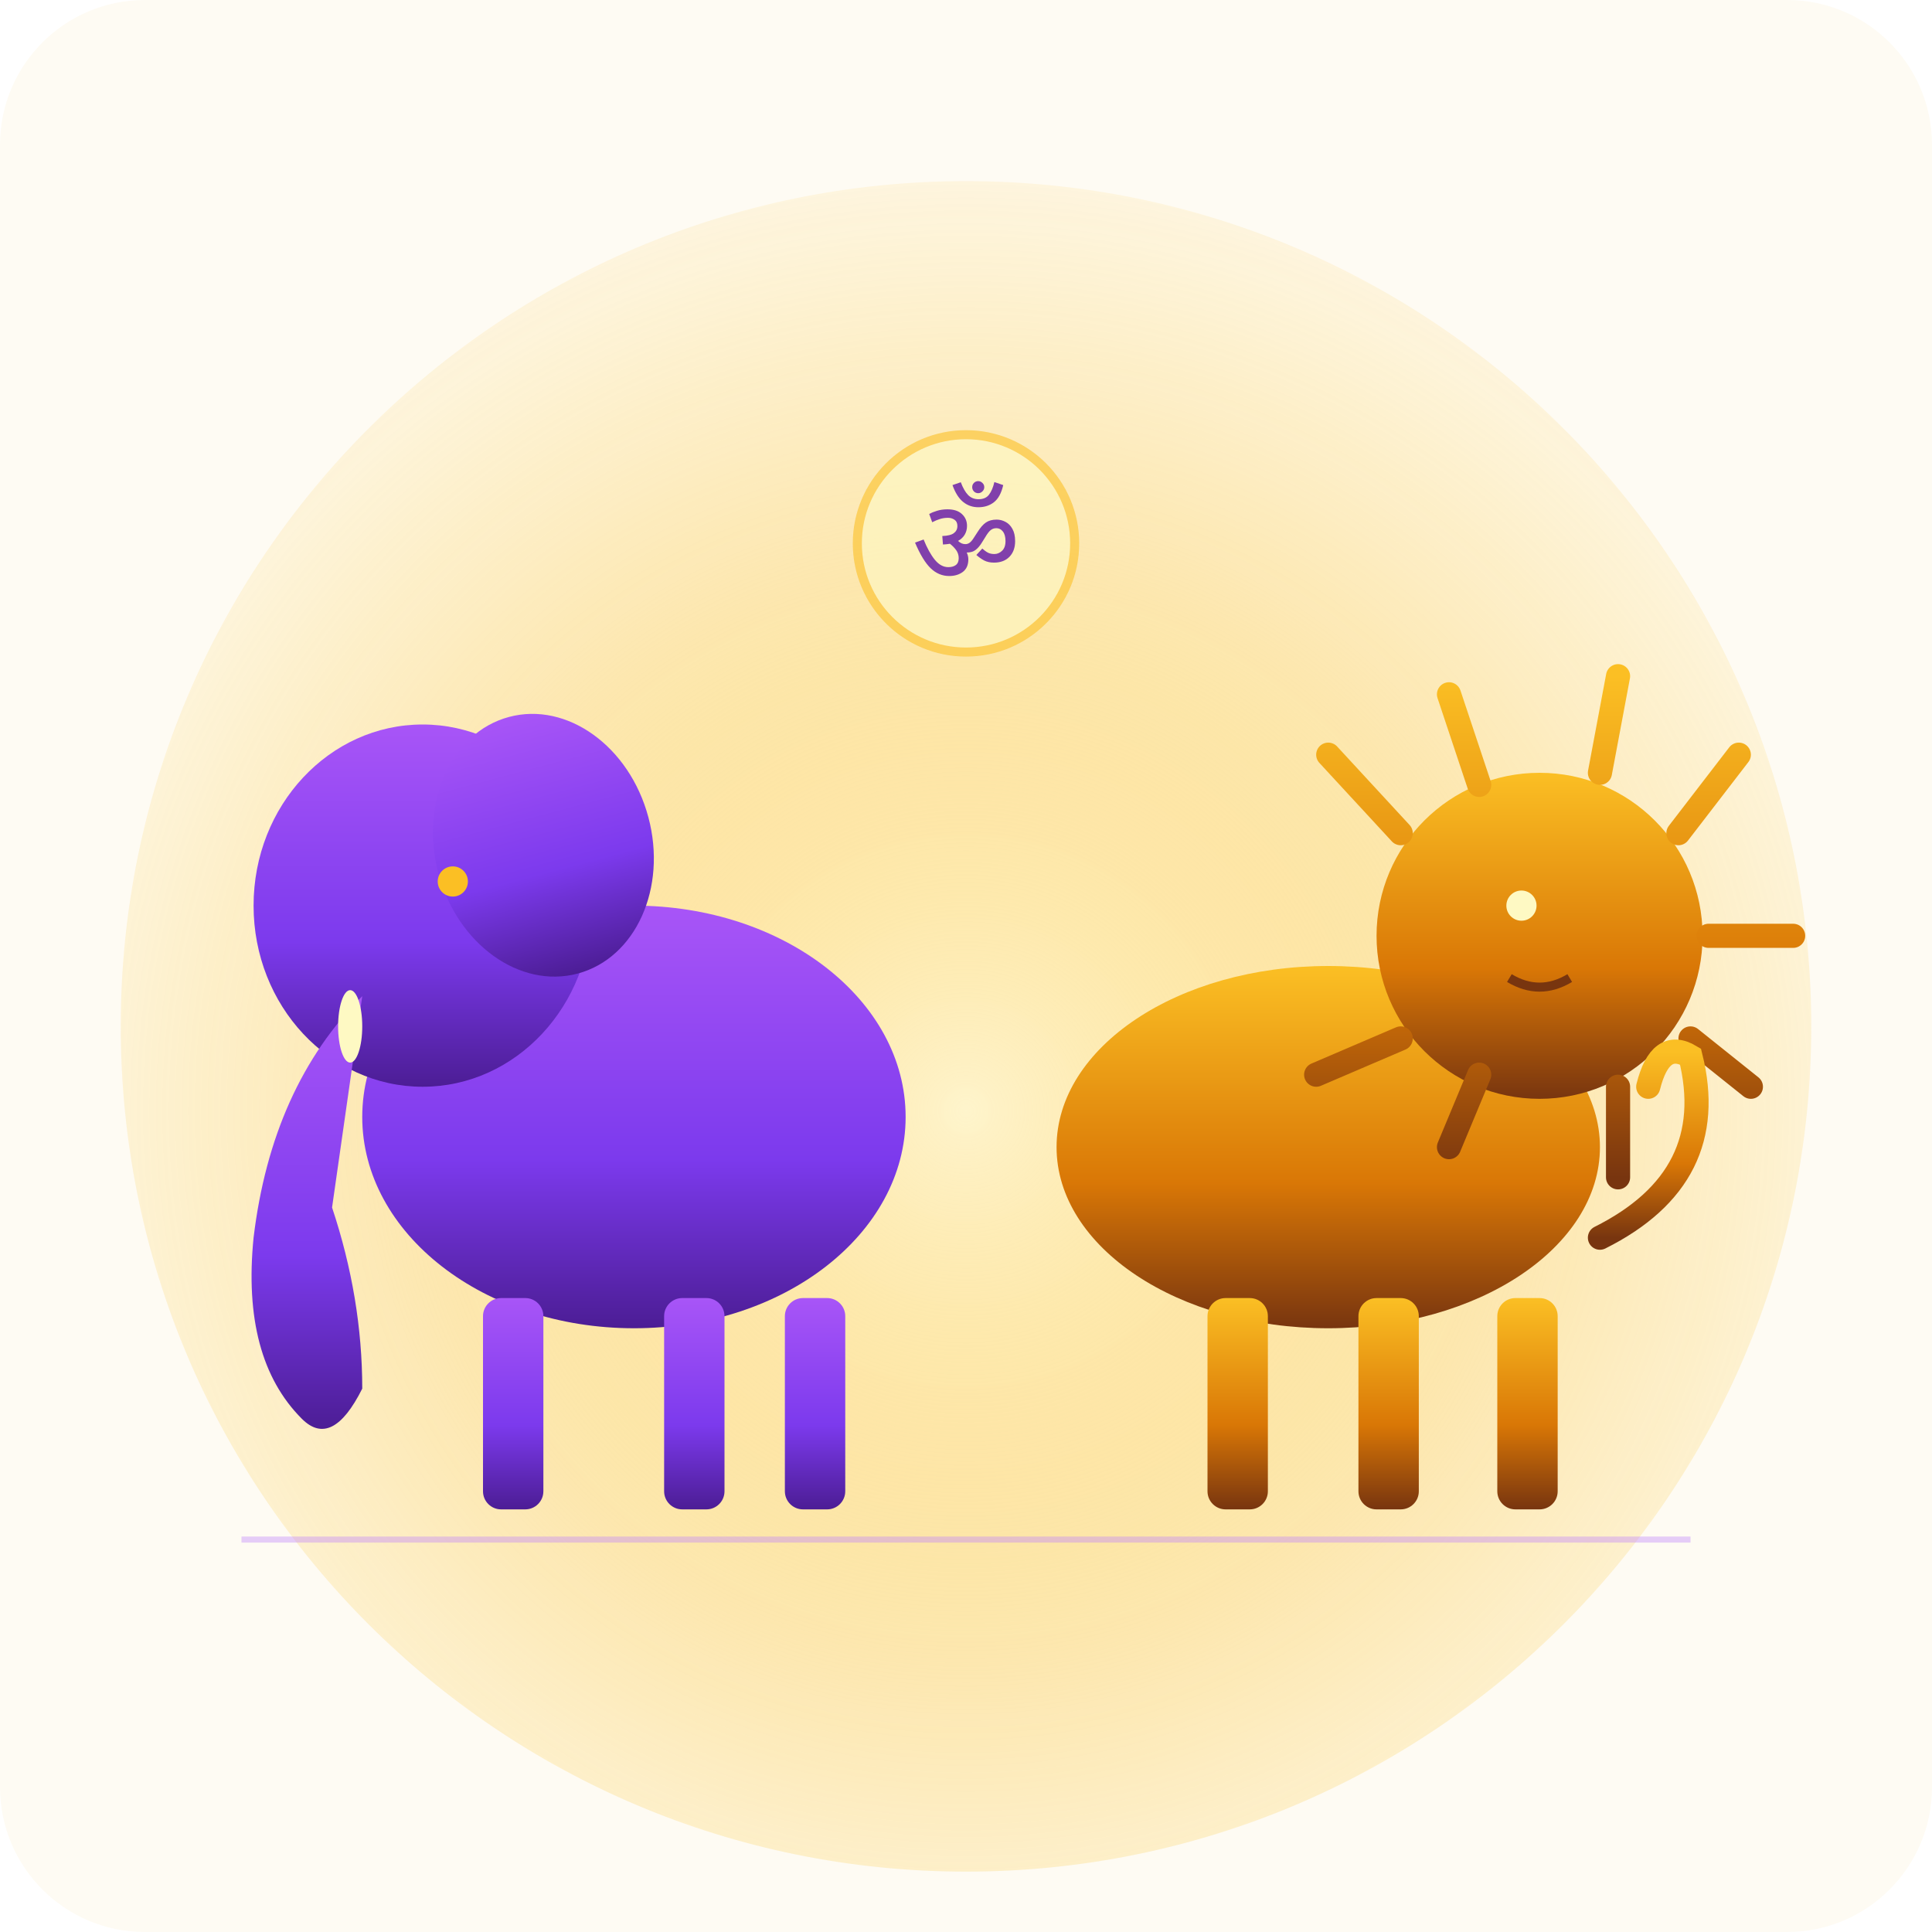
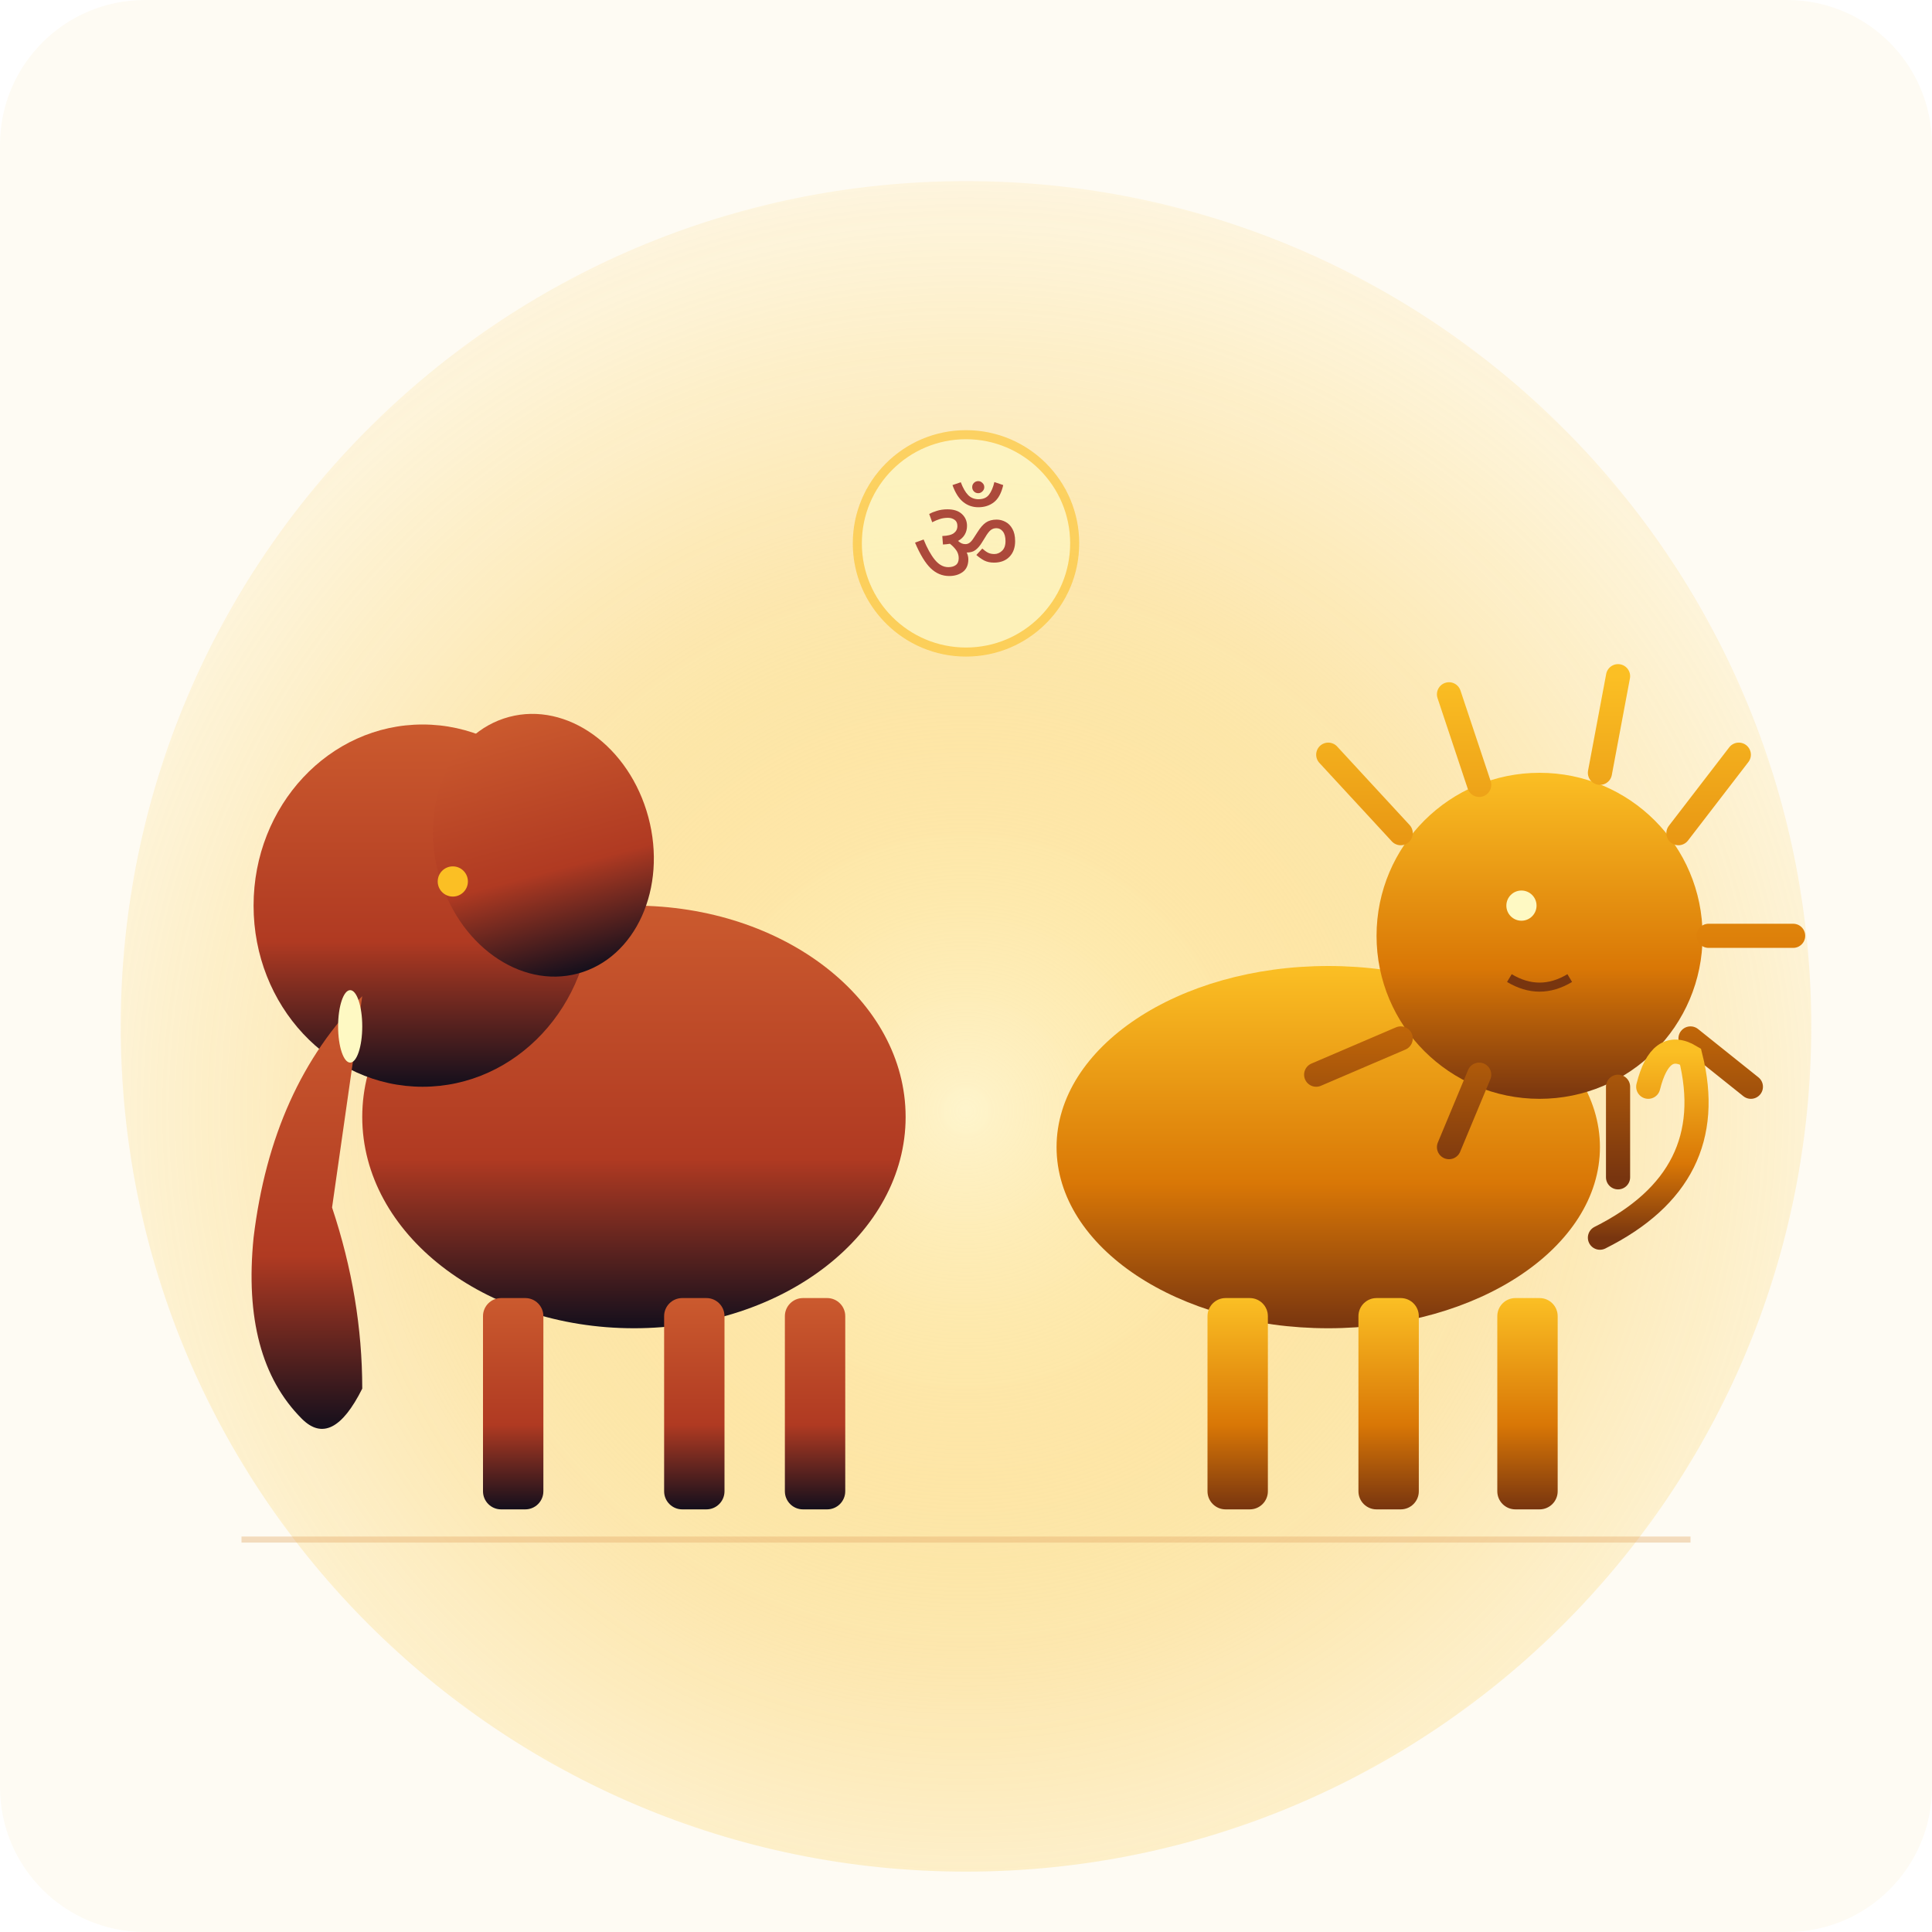
<svg xmlns="http://www.w3.org/2000/svg" viewBox="0 0 320 320" role="img" aria-label="Gajakesari Yoga — the elephant-lion combination">
  <defs>
    <radialGradient id="gaja_aura" cx="0.5" cy="0.55" r="0.65">
      <stop offset="0%" stop-color="#fef3c7" stop-opacity="0.9" />
      <stop offset="55%" stop-color="#fbbf24" stop-opacity="0.3" />
      <stop offset="100%" stop-color="#fbbf24" stop-opacity="0" />
    </radialGradient>
    <linearGradient id="gaja_body" x1="0" y1="0" x2="0" y2="1">
-       <stop offset="0%" stop-color="#a855f7" />
-       <stop offset="60%" stop-color="#7c3aed" />
-       <stop offset="100%" stop-color="#4c1d95" />
+       <stop offset="0%" stop-color="#CB5A2E" />
+       <stop offset="60%" stop-color="#B03A22" />
+       <stop offset="100%" stop-color="#140F1C" />
    </linearGradient>
    <linearGradient id="lion_body" x1="0" y1="0" x2="0" y2="1">
      <stop offset="0%" stop-color="#fbbf24" />
      <stop offset="60%" stop-color="#d97706" />
      <stop offset="100%" stop-color="#78350f" />
    </linearGradient>
  </defs>
  <rect x="0" y="0" width="320" height="320" fill="#fefbf3" rx="24" />
  <circle cx="160" cy="170" r="140" fill="url(#gaja_aura)" />
  <g fill="url(#gaja_body)">
    <ellipse cx="105" cy="185" rx="45" ry="35" />
    <ellipse cx="70" cy="150" rx="28" ry="30" />
    <path d="M 60 165              Q 45 180, 42 205              Q 40 225, 50 235              Q 55 240, 60 230              Q 60 215, 55 200              Z" />
    <ellipse cx="90" cy="140" rx="18" ry="22" transform="rotate(-15 90 140)" />
    <rect x="80" y="215" width="10" height="35" rx="3" />
    <rect x="110" y="215" width="10" height="35" rx="3" />
    <rect x="130" y="215" width="10" height="35" rx="3" />
  </g>
  <circle cx="75" cy="146" r="2.5" fill="#fbbf24" />
  <ellipse cx="58" cy="170" rx="2" ry="6" fill="#fef9c3" />
  <g fill="url(#lion_body)">
    <ellipse cx="220" cy="190" rx="45" ry="30" />
    <circle cx="255" cy="155" r="27" />
    <path d="M 232 138 L 220 125 M 245 130 L 240 115 M 265 128 L 268 112 M 278 138 L 288 125 M 283 155 L 297 155 M 280 172 L 290 180 M 268 180 L 268 195 M 245 178 L 240 190 M 232 172 L 218 178" stroke="url(#lion_body)" stroke-width="4" stroke-linecap="round" fill="none" />
    <rect x="200" y="215" width="10" height="35" rx="3" />
    <rect x="225" y="215" width="10" height="35" rx="3" />
    <rect x="248" y="215" width="10" height="35" rx="3" />
    <path d="M 265 205 Q 285 195, 280 175 Q 275 172, 273 180" stroke="url(#lion_body)" stroke-width="4" fill="none" stroke-linecap="round" />
  </g>
  <circle cx="252" cy="150" r="2.5" fill="#fef9c3" />
  <path d="M 250 162 Q 255 165, 260 162" stroke="#78350f" stroke-width="1.5" fill="none" />
  <g opacity="0.6">
    <circle cx="160" cy="90" r="18" fill="#fef9c3" />
    <circle cx="160" cy="90" r="18" fill="none" stroke="#fbbf24" stroke-width="1.5" />
  </g>
-   <text x="160" y="97" text-anchor="middle" font-family="Noto Sans Devanagari, serif" font-size="20" fill="#6b21a8" opacity="0.85">ॐ</text>
-   <line x1="40" y1="255" x2="280" y2="255" stroke="#c084fc" stroke-width="1" opacity="0.4" />
+   <text x="160" y="97" text-anchor="middle" font-family="Noto Sans Devanagari, serif" font-size="20" fill="#9E2B25" opacity="0.85">ॐ</text>
+   <line x1="40" y1="255" x2="280" y2="255" stroke="#E4A96A" stroke-width="1" opacity="0.4" />
</svg>
